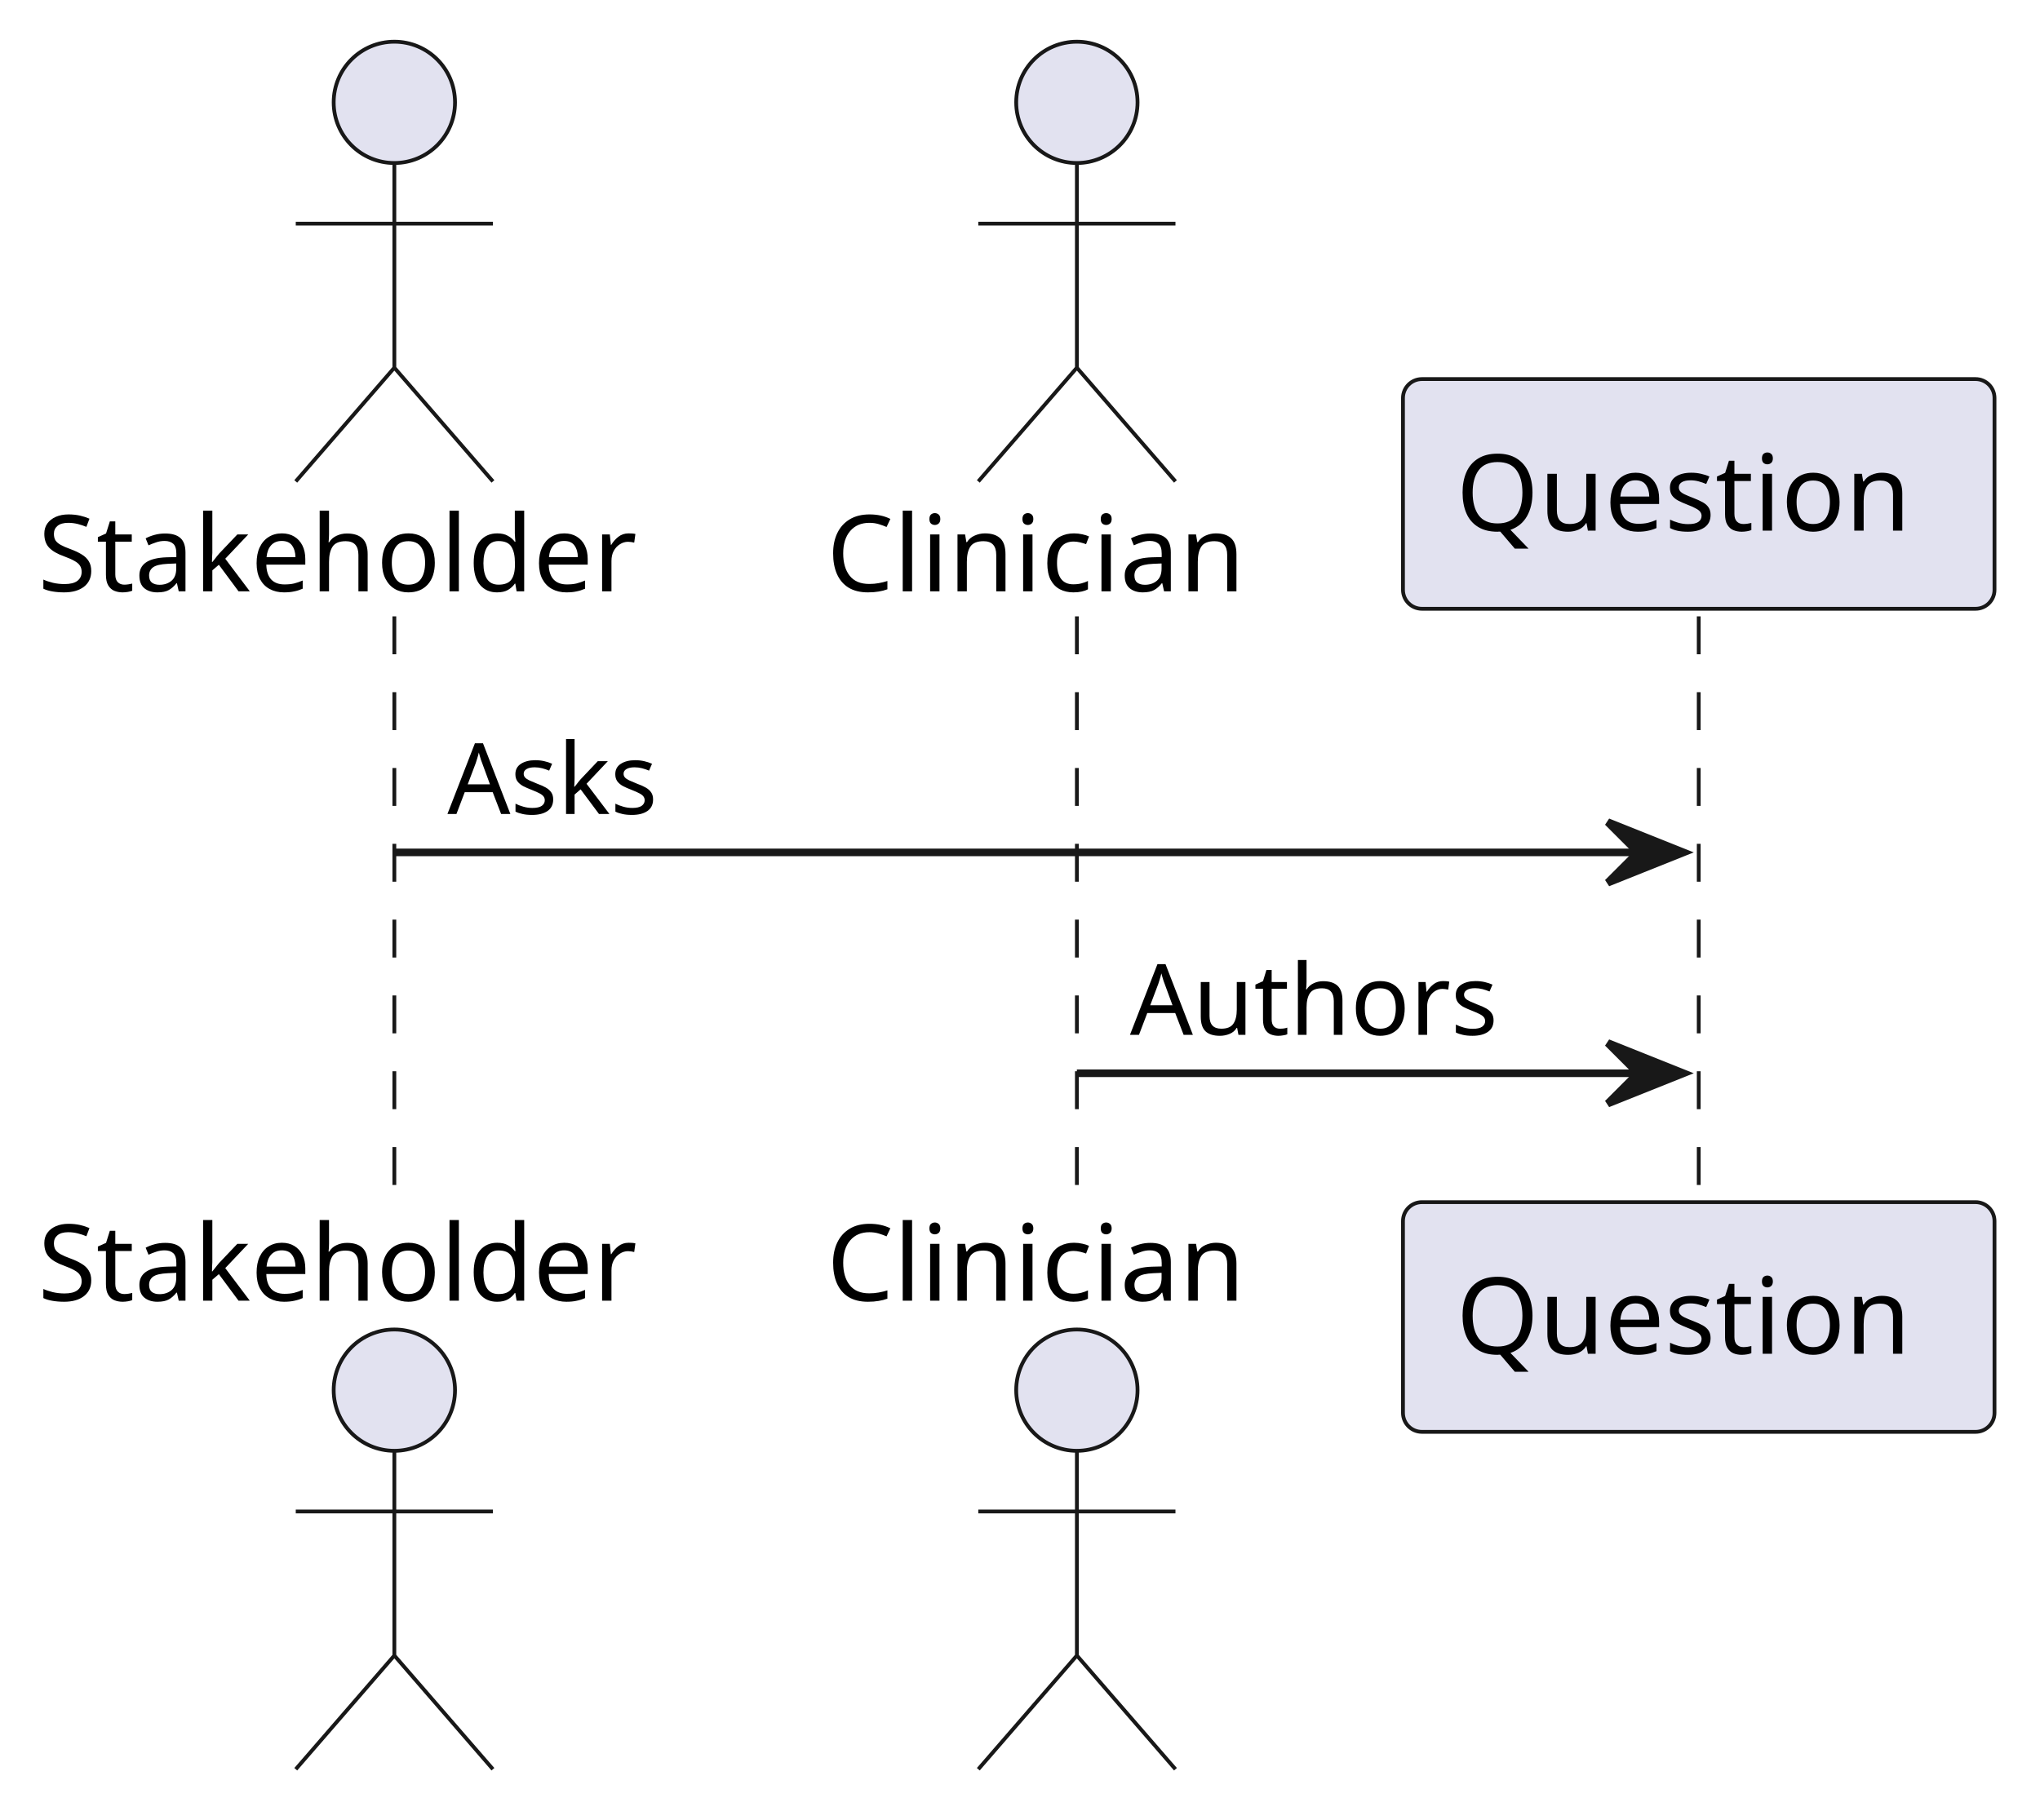
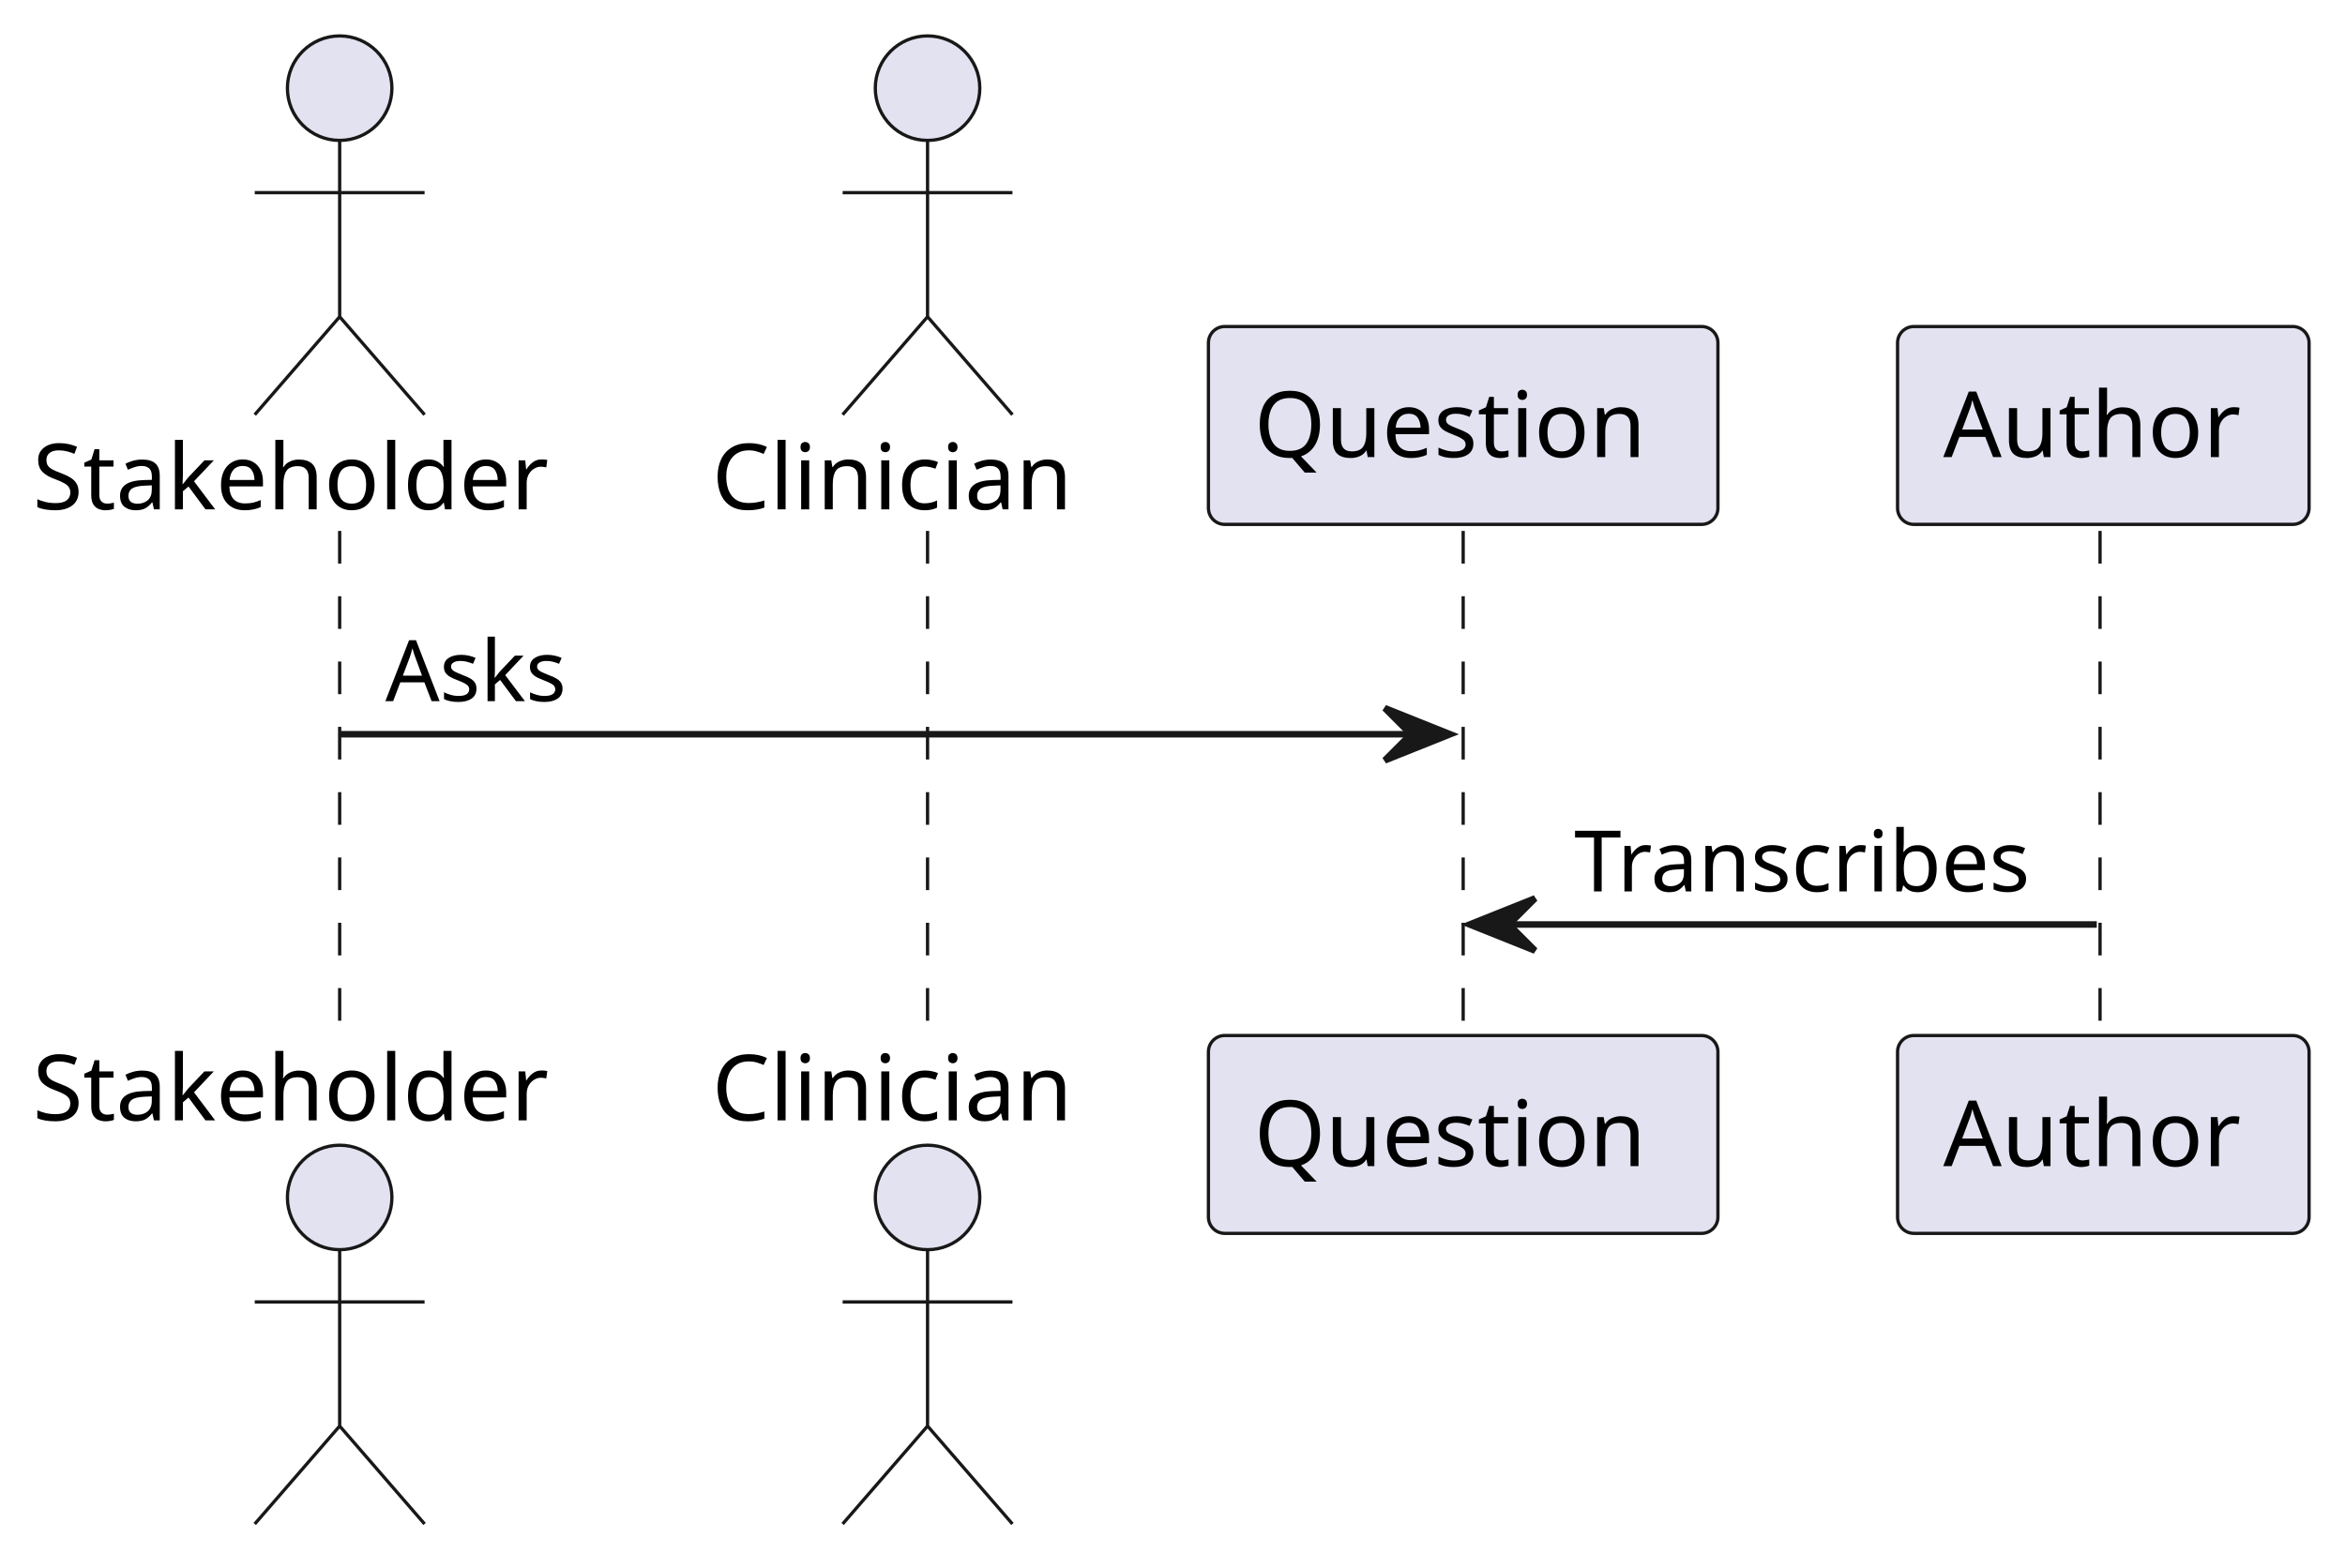
- <svg xmlns="http://www.w3.org/2000/svg" contentStyleType="text/css" height="240px" preserveAspectRatio="none" style="width:269px;height:240px;background:#FFFFFF;" version="1.1" viewBox="0 0 269 240" width="269px" zoomAndPan="magnify">
+ <svg xmlns="http://www.w3.org/2000/svg" contentStyleType="text/css" height="240px" preserveAspectRatio="none" style="width:359px;height:240px;background:#FFFFFF;" version="1.1" viewBox="0 0 359 240" width="359px" zoomAndPan="magnify">
  <defs />
  <g>
    <line style="stroke:#181818;stroke-width:0.5;stroke-dasharray:5.0,5.0;" x1="52" x2="52" y1="81.297" y2="159.562" />
    <line style="stroke:#181818;stroke-width:0.5;stroke-dasharray:5.0,5.0;" x1="142" x2="142" y1="81.297" y2="159.562" />
    <line style="stroke:#181818;stroke-width:0.5;stroke-dasharray:5.0,5.0;" x1="224" x2="224" y1="81.297" y2="159.562" />
+     <line style="stroke:#181818;stroke-width:0.5;stroke-dasharray:5.0,5.0;" x1="321.5" x2="321.5" y1="81.297" y2="159.562" />
    <text fill="#000000" font-family="sans-serif" font-size="14" lengthAdjust="spacing" textLength="88" x="5" y="77.995">Stakeholder</text>
    <ellipse cx="52" cy="13.5" fill="#E2E2F0" rx="8" ry="8" style="stroke:#181818;stroke-width:0.5;" />
    <path d="M52,21.5 L52,48.5 M39,29.5 L65,29.5 M52,48.5 L39,63.5 M52,48.5 L65,63.5 " fill="none" style="stroke:#181818;stroke-width:0.5;" />
    <text fill="#000000" font-family="sans-serif" font-size="14" lengthAdjust="spacing" textLength="88" x="5" y="171.558">Stakeholder</text>
    <ellipse cx="52" cy="183.359" fill="#E2E2F0" rx="8" ry="8" style="stroke:#181818;stroke-width:0.5;" />
    <path d="M52,191.359 L52,218.359 M39,199.359 L65,199.359 M52,218.359 L39,233.359 M52,218.359 L65,233.359 " fill="none" style="stroke:#181818;stroke-width:0.5;" />
    <text fill="#000000" font-family="sans-serif" font-size="14" lengthAdjust="spacing" textLength="60" x="109" y="77.995">Clinician</text>
    <ellipse cx="142" cy="13.5" fill="#E2E2F0" rx="8" ry="8" style="stroke:#181818;stroke-width:0.5;" />
    <path d="M142,21.5 L142,48.5 M129,29.5 L155,29.5 M142,48.5 L129,63.5 M142,48.5 L155,63.5 " fill="none" style="stroke:#181818;stroke-width:0.5;" />
    <text fill="#000000" font-family="sans-serif" font-size="14" lengthAdjust="spacing" textLength="60" x="109" y="171.558">Clinician</text>
    <ellipse cx="142" cy="183.359" fill="#E2E2F0" rx="8" ry="8" style="stroke:#181818;stroke-width:0.5;" />
    <path d="M142,191.359 L142,218.359 M129,199.359 L155,199.359 M142,218.359 L129,233.359 M142,218.359 L155,233.359 " fill="none" style="stroke:#181818;stroke-width:0.5;" />
    <rect fill="#E2E2F0" height="30.297" rx="2.5" ry="2.5" style="stroke:#181818;stroke-width:0.5;" width="78" x="185" y="50" />
    <text fill="#000000" font-family="sans-serif" font-size="14" lengthAdjust="spacing" textLength="64" x="192" y="69.995">Question</text>
    <rect fill="#E2E2F0" height="30.297" rx="2.5" ry="2.5" style="stroke:#181818;stroke-width:0.5;" width="78" x="185" y="158.562" />
    <text fill="#000000" font-family="sans-serif" font-size="14" lengthAdjust="spacing" textLength="64" x="192" y="178.558">Question</text>
+     <rect fill="#E2E2F0" height="30.297" rx="2.5" ry="2.5" style="stroke:#181818;stroke-width:0.5;" width="63" x="290.5" y="50" />
+     <text fill="#000000" font-family="sans-serif" font-size="14" lengthAdjust="spacing" textLength="49" x="297.5" y="69.995">Author</text>
+     <rect fill="#E2E2F0" height="30.297" rx="2.5" ry="2.5" style="stroke:#181818;stroke-width:0.5;" width="63" x="290.5" y="158.562" />
+     <text fill="#000000" font-family="sans-serif" font-size="14" lengthAdjust="spacing" textLength="49" x="297.5" y="178.558">Author</text>
    <polygon fill="#181818" points="212,108.43,222,112.43,212,116.43,216,112.43" style="stroke:#181818;stroke-width:1.0;" />
    <line style="stroke:#181818;stroke-width:1.0;" x1="52" x2="218" y1="112.43" y2="112.43" />
    <text fill="#000000" font-family="sans-serif" font-size="13" lengthAdjust="spacing" textLength="30" x="59" y="107.364">Asks</text>
-     <polygon fill="#181818" points="212,137.562,222,141.562,212,145.562,216,141.562" style="stroke:#181818;stroke-width:1.0;" />
-     <line style="stroke:#181818;stroke-width:1.0;" x1="142" x2="218" y1="141.562" y2="141.562" />
-     <text fill="#000000" font-family="sans-serif" font-size="13" lengthAdjust="spacing" textLength="50" x="149" y="136.497">Authors</text>
+     <polygon fill="#181818" points="235,137.562,225,141.562,235,145.562,231,141.562" style="stroke:#181818;stroke-width:1.0;" />
+     <line style="stroke:#181818;stroke-width:1.0;" x1="229" x2="321" y1="141.562" y2="141.562" />
+     <text fill="#000000" font-family="sans-serif" font-size="13" lengthAdjust="spacing" textLength="74" x="241" y="136.497">Transcribes</text>
  </g>
</svg>
